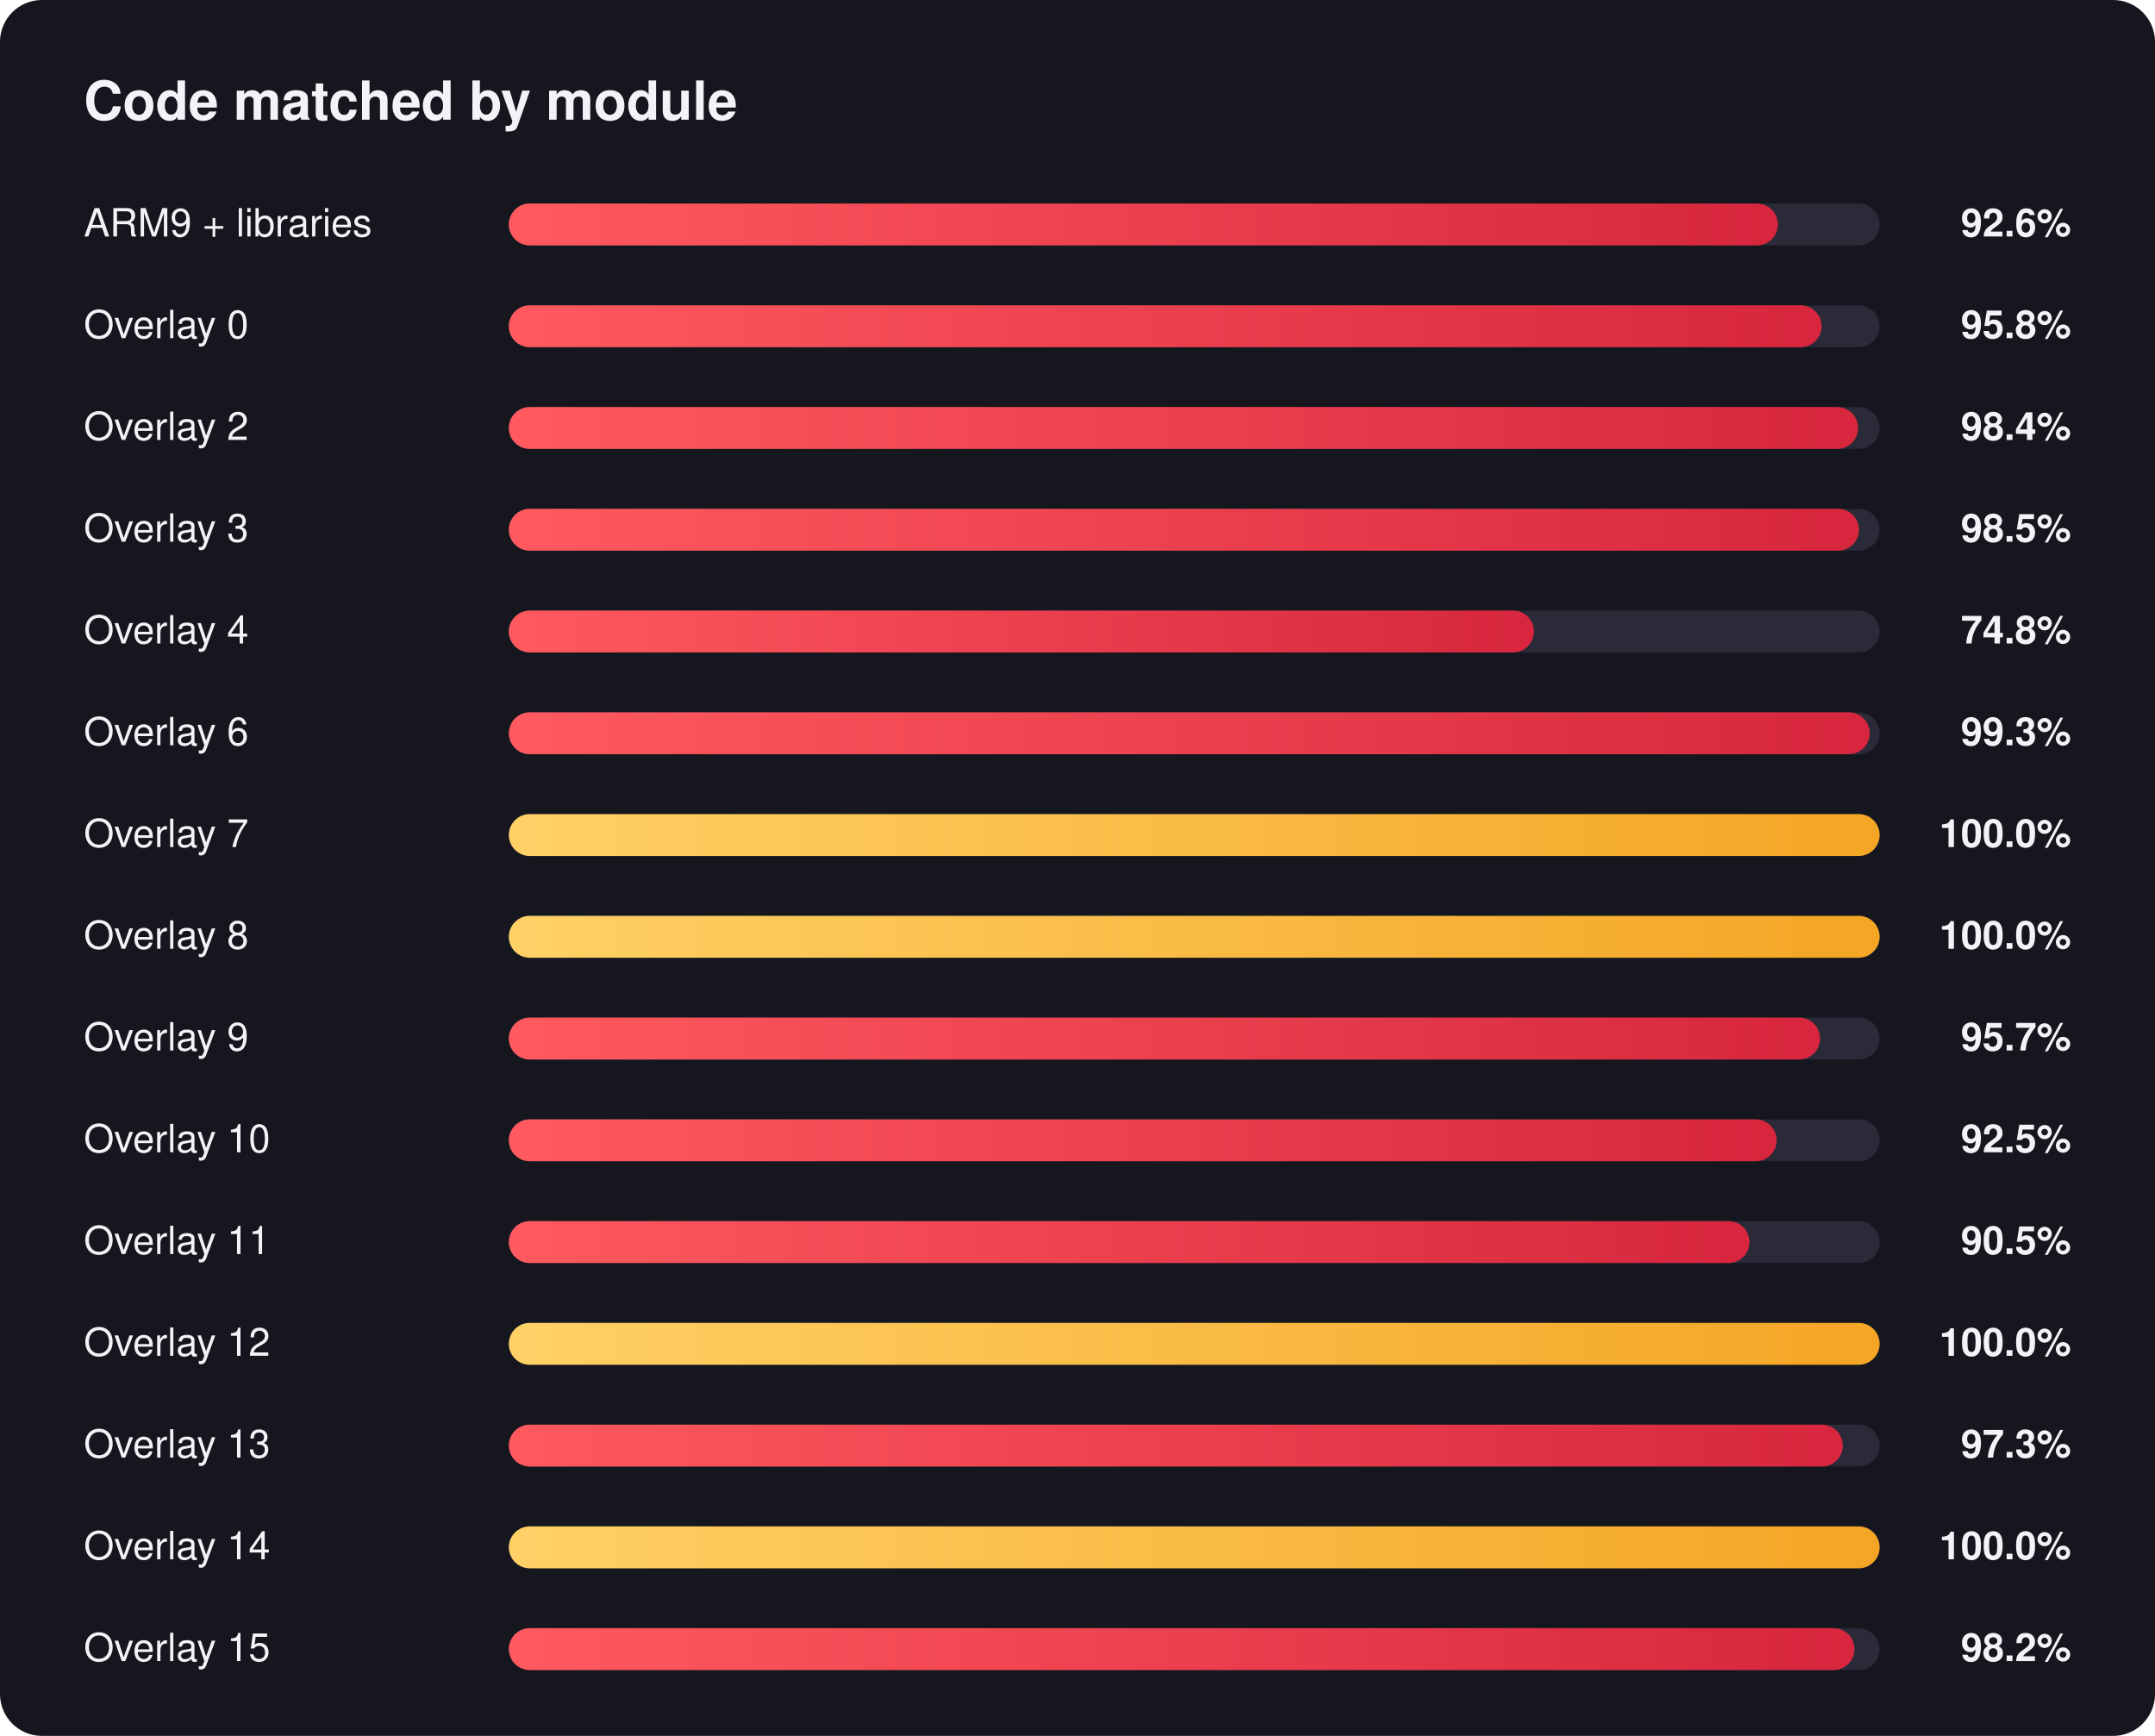
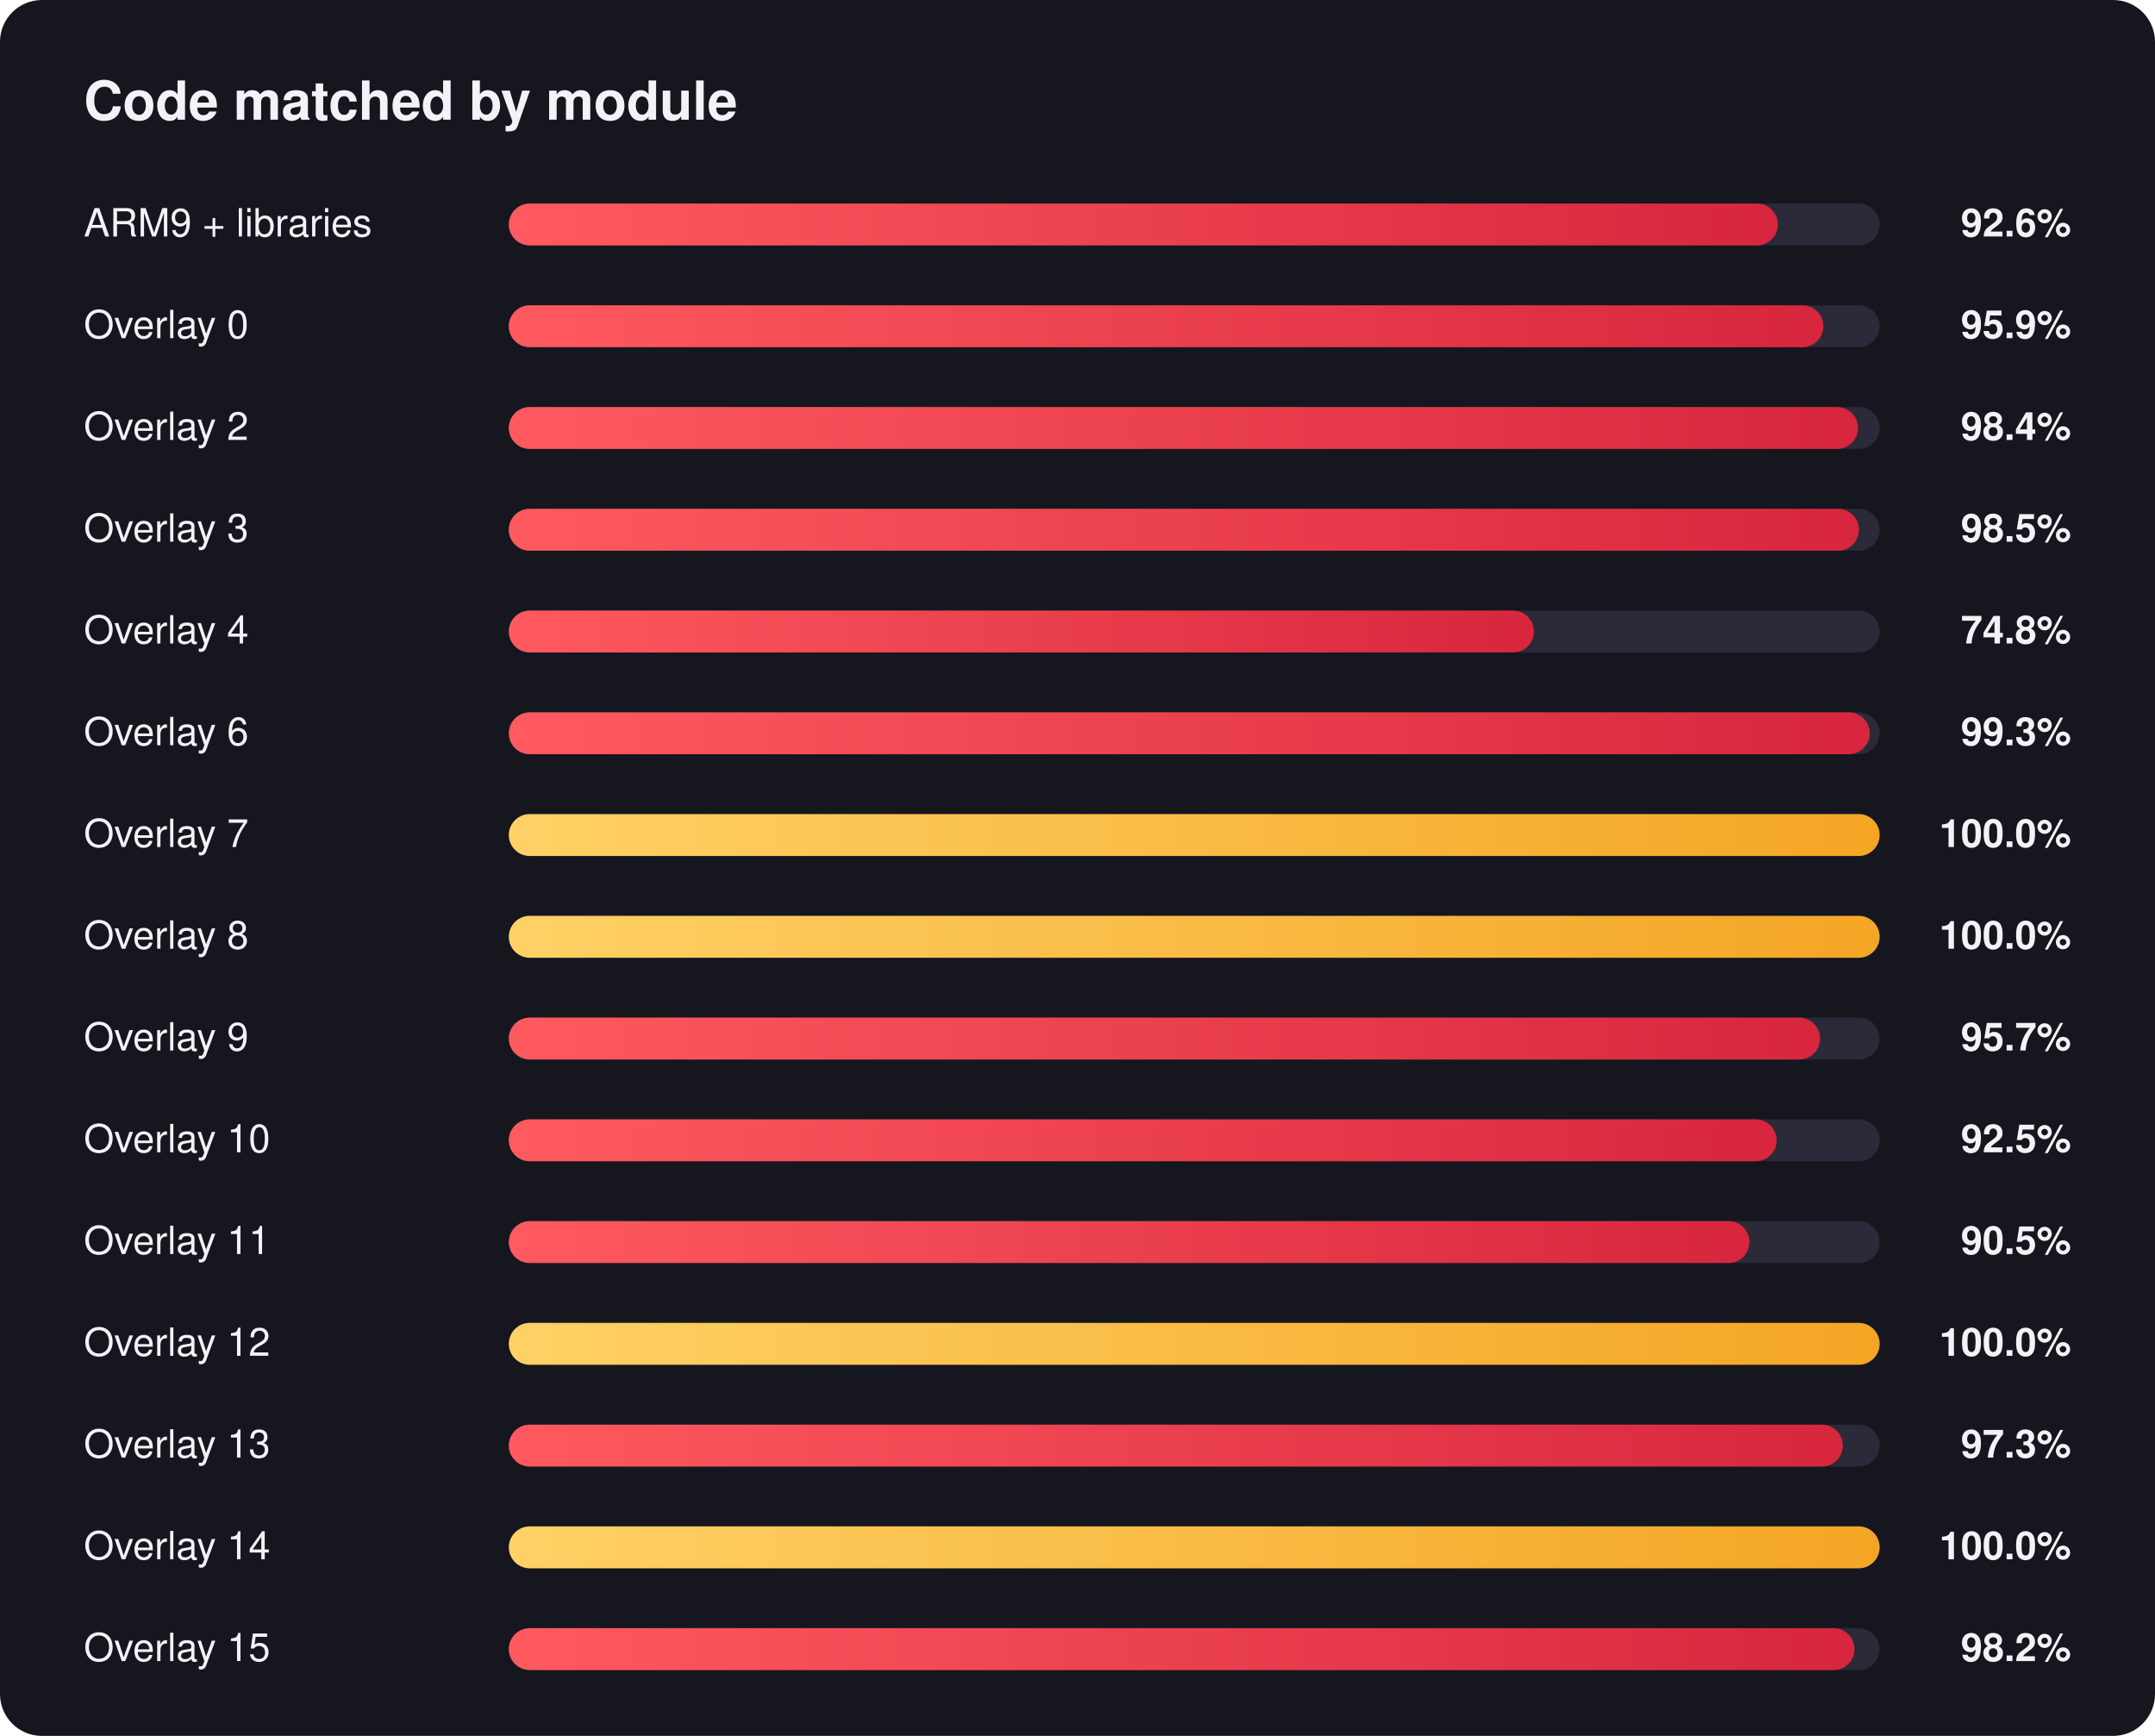
<svg xmlns="http://www.w3.org/2000/svg" width="720" height="580" viewBox="0 0 720 580" font-family="Segoe UI, Helvetica, Arial, sans-serif">
  <defs>
    <linearGradient id="red" x1="0" x2="1" y1="0" y2="0">
      <stop offset="0" stop-color="#ff5a5f" />
      <stop offset="1" stop-color="#d7263d" />
    </linearGradient>
    <linearGradient id="gold" x1="0" x2="1" y1="0" y2="0">
      <stop offset="0" stop-color="#ffd166" />
      <stop offset="1" stop-color="#f4a524" />
    </linearGradient>
  </defs>
  <rect width="720" height="580" rx="14" fill="#16161f" />
  <text x="28" y="40" fill="#f2f2f7" font-size="18" font-weight="700">Code matched by module</text>
  <text x="28" y="79" fill="#f2f2f7" font-size="13">ARM9 + libraries</text>
  <text x="692" y="79" fill="#f2f2f7" font-size="13" font-weight="600" text-anchor="end">92.6%</text>
  <rect x="170" y="68" width="458" height="14" rx="7.0" fill="#2a2a38" />
  <rect x="170" y="68" width="424.0" height="14" rx="7.0" fill="url(#red)" />
  <text x="28" y="113" fill="#f2f2f7" font-size="13">Overlay 0</text>
-   <text x="692" y="113" fill="#f2f2f7" font-size="13" font-weight="600" text-anchor="end">95.8%</text>
+   <text x="692" y="113" fill="#f2f2f7" font-size="13" font-weight="600" text-anchor="end">95.9%</text>
  <rect x="170" y="102" width="458" height="14" rx="7.0" fill="#2a2a38" />
-   <rect x="170" y="102" width="438.6" height="14" rx="7.0" fill="url(#red)" />
+   <rect x="170" y="102" width="439.2" height="14" rx="7.0" fill="url(#red)" />
  <text x="28" y="147" fill="#f2f2f7" font-size="13">Overlay 2</text>
  <text x="692" y="147" fill="#f2f2f7" font-size="13" font-weight="600" text-anchor="end">98.4%</text>
  <rect x="170" y="136" width="458" height="14" rx="7.0" fill="#2a2a38" />
  <rect x="170" y="136" width="450.8" height="14" rx="7.0" fill="url(#red)" />
  <text x="28" y="181" fill="#f2f2f7" font-size="13">Overlay 3</text>
  <text x="692" y="181" fill="#f2f2f7" font-size="13" font-weight="600" text-anchor="end">98.5%</text>
  <rect x="170" y="170" width="458" height="14" rx="7.0" fill="#2a2a38" />
  <rect x="170" y="170" width="451.1" height="14" rx="7.0" fill="url(#red)" />
  <text x="28" y="215" fill="#f2f2f7" font-size="13">Overlay 4</text>
  <text x="692" y="215" fill="#f2f2f7" font-size="13" font-weight="600" text-anchor="end">74.8%</text>
  <rect x="170" y="204" width="458" height="14" rx="7.0" fill="#2a2a38" />
  <rect x="170" y="204" width="342.5" height="14" rx="7.0" fill="url(#red)" />
  <text x="28" y="249" fill="#f2f2f7" font-size="13">Overlay 6</text>
  <text x="692" y="249" fill="#f2f2f7" font-size="13" font-weight="600" text-anchor="end">99.3%</text>
  <rect x="170" y="238" width="458" height="14" rx="7.0" fill="#2a2a38" />
  <rect x="170" y="238" width="454.7" height="14" rx="7.0" fill="url(#red)" />
  <text x="28" y="283" fill="#f2f2f7" font-size="13">Overlay 7</text>
  <text x="692" y="283" fill="#f2f2f7" font-size="13" font-weight="600" text-anchor="end">100.0%</text>
  <rect x="170" y="272" width="458" height="14" rx="7.0" fill="#2a2a38" />
  <rect x="170" y="272" width="458.0" height="14" rx="7.0" fill="url(#gold)" />
  <text x="28" y="317" fill="#f2f2f7" font-size="13">Overlay 8</text>
  <text x="692" y="317" fill="#f2f2f7" font-size="13" font-weight="600" text-anchor="end">100.0%</text>
  <rect x="170" y="306" width="458" height="14" rx="7.0" fill="#2a2a38" />
  <rect x="170" y="306" width="458.0" height="14" rx="7.0" fill="url(#gold)" />
  <text x="28" y="351" fill="#f2f2f7" font-size="13">Overlay 9</text>
  <text x="692" y="351" fill="#f2f2f7" font-size="13" font-weight="600" text-anchor="end">95.7%</text>
  <rect x="170" y="340" width="458" height="14" rx="7.0" fill="#2a2a38" />
  <rect x="170" y="340" width="438.1" height="14" rx="7.0" fill="url(#red)" />
  <text x="28" y="385" fill="#f2f2f7" font-size="13">Overlay 10</text>
  <text x="692" y="385" fill="#f2f2f7" font-size="13" font-weight="600" text-anchor="end">92.5%</text>
  <rect x="170" y="374" width="458" height="14" rx="7.0" fill="#2a2a38" />
  <rect x="170" y="374" width="423.6" height="14" rx="7.0" fill="url(#red)" />
  <text x="28" y="419" fill="#f2f2f7" font-size="13">Overlay 11</text>
  <text x="692" y="419" fill="#f2f2f7" font-size="13" font-weight="600" text-anchor="end">90.5%</text>
  <rect x="170" y="408" width="458" height="14" rx="7.0" fill="#2a2a38" />
  <rect x="170" y="408" width="414.5" height="14" rx="7.0" fill="url(#red)" />
  <text x="28" y="453" fill="#f2f2f7" font-size="13">Overlay 12</text>
  <text x="692" y="453" fill="#f2f2f7" font-size="13" font-weight="600" text-anchor="end">100.0%</text>
  <rect x="170" y="442" width="458" height="14" rx="7.0" fill="#2a2a38" />
  <rect x="170" y="442" width="458.0" height="14" rx="7.0" fill="url(#gold)" />
  <text x="28" y="487" fill="#f2f2f7" font-size="13">Overlay 13</text>
  <text x="692" y="487" fill="#f2f2f7" font-size="13" font-weight="600" text-anchor="end">97.3%</text>
  <rect x="170" y="476" width="458" height="14" rx="7.0" fill="#2a2a38" />
  <rect x="170" y="476" width="445.7" height="14" rx="7.0" fill="url(#red)" />
  <text x="28" y="521" fill="#f2f2f7" font-size="13">Overlay 14</text>
  <text x="692" y="521" fill="#f2f2f7" font-size="13" font-weight="600" text-anchor="end">100.0%</text>
  <rect x="170" y="510" width="458" height="14" rx="7.0" fill="#2a2a38" />
  <rect x="170" y="510" width="458.0" height="14" rx="7.0" fill="url(#gold)" />
  <text x="28" y="555" fill="#f2f2f7" font-size="13">Overlay 15</text>
  <text x="692" y="555" fill="#f2f2f7" font-size="13" font-weight="600" text-anchor="end">98.2%</text>
  <rect x="170" y="544" width="458" height="14" rx="7.0" fill="#2a2a38" />
  <rect x="170" y="544" width="449.6" height="14" rx="7.0" fill="url(#red)" />
</svg>
